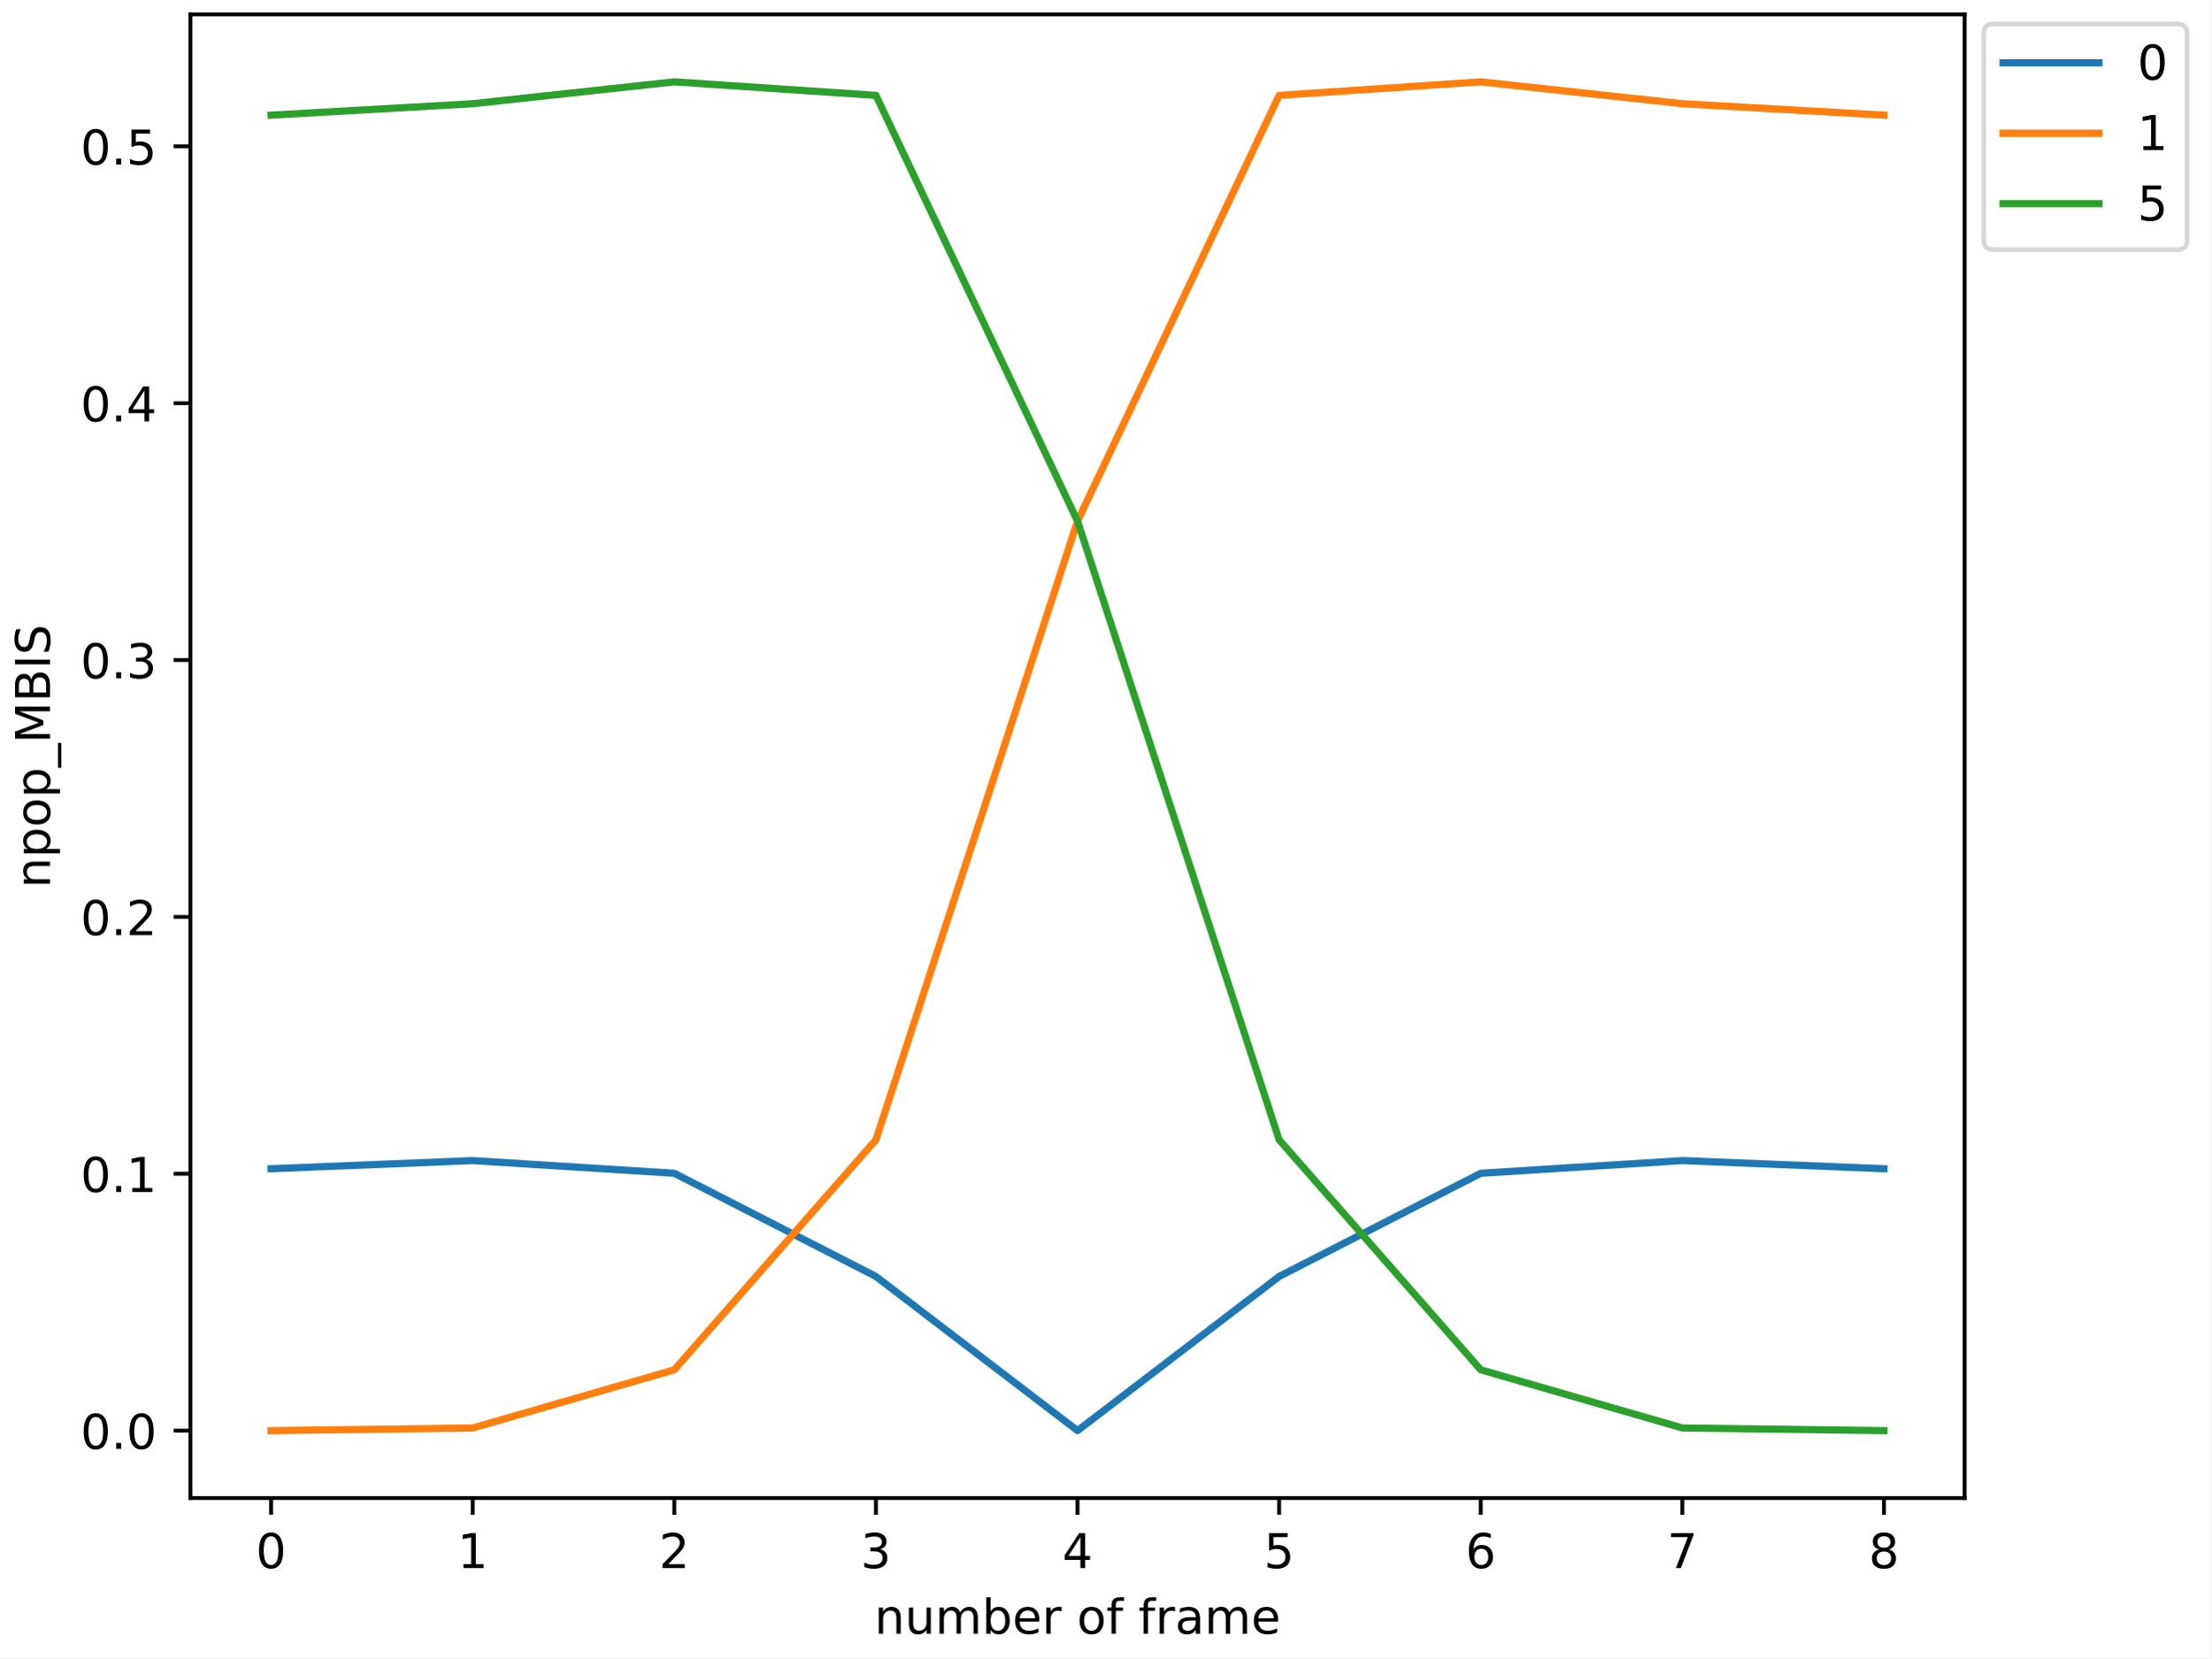
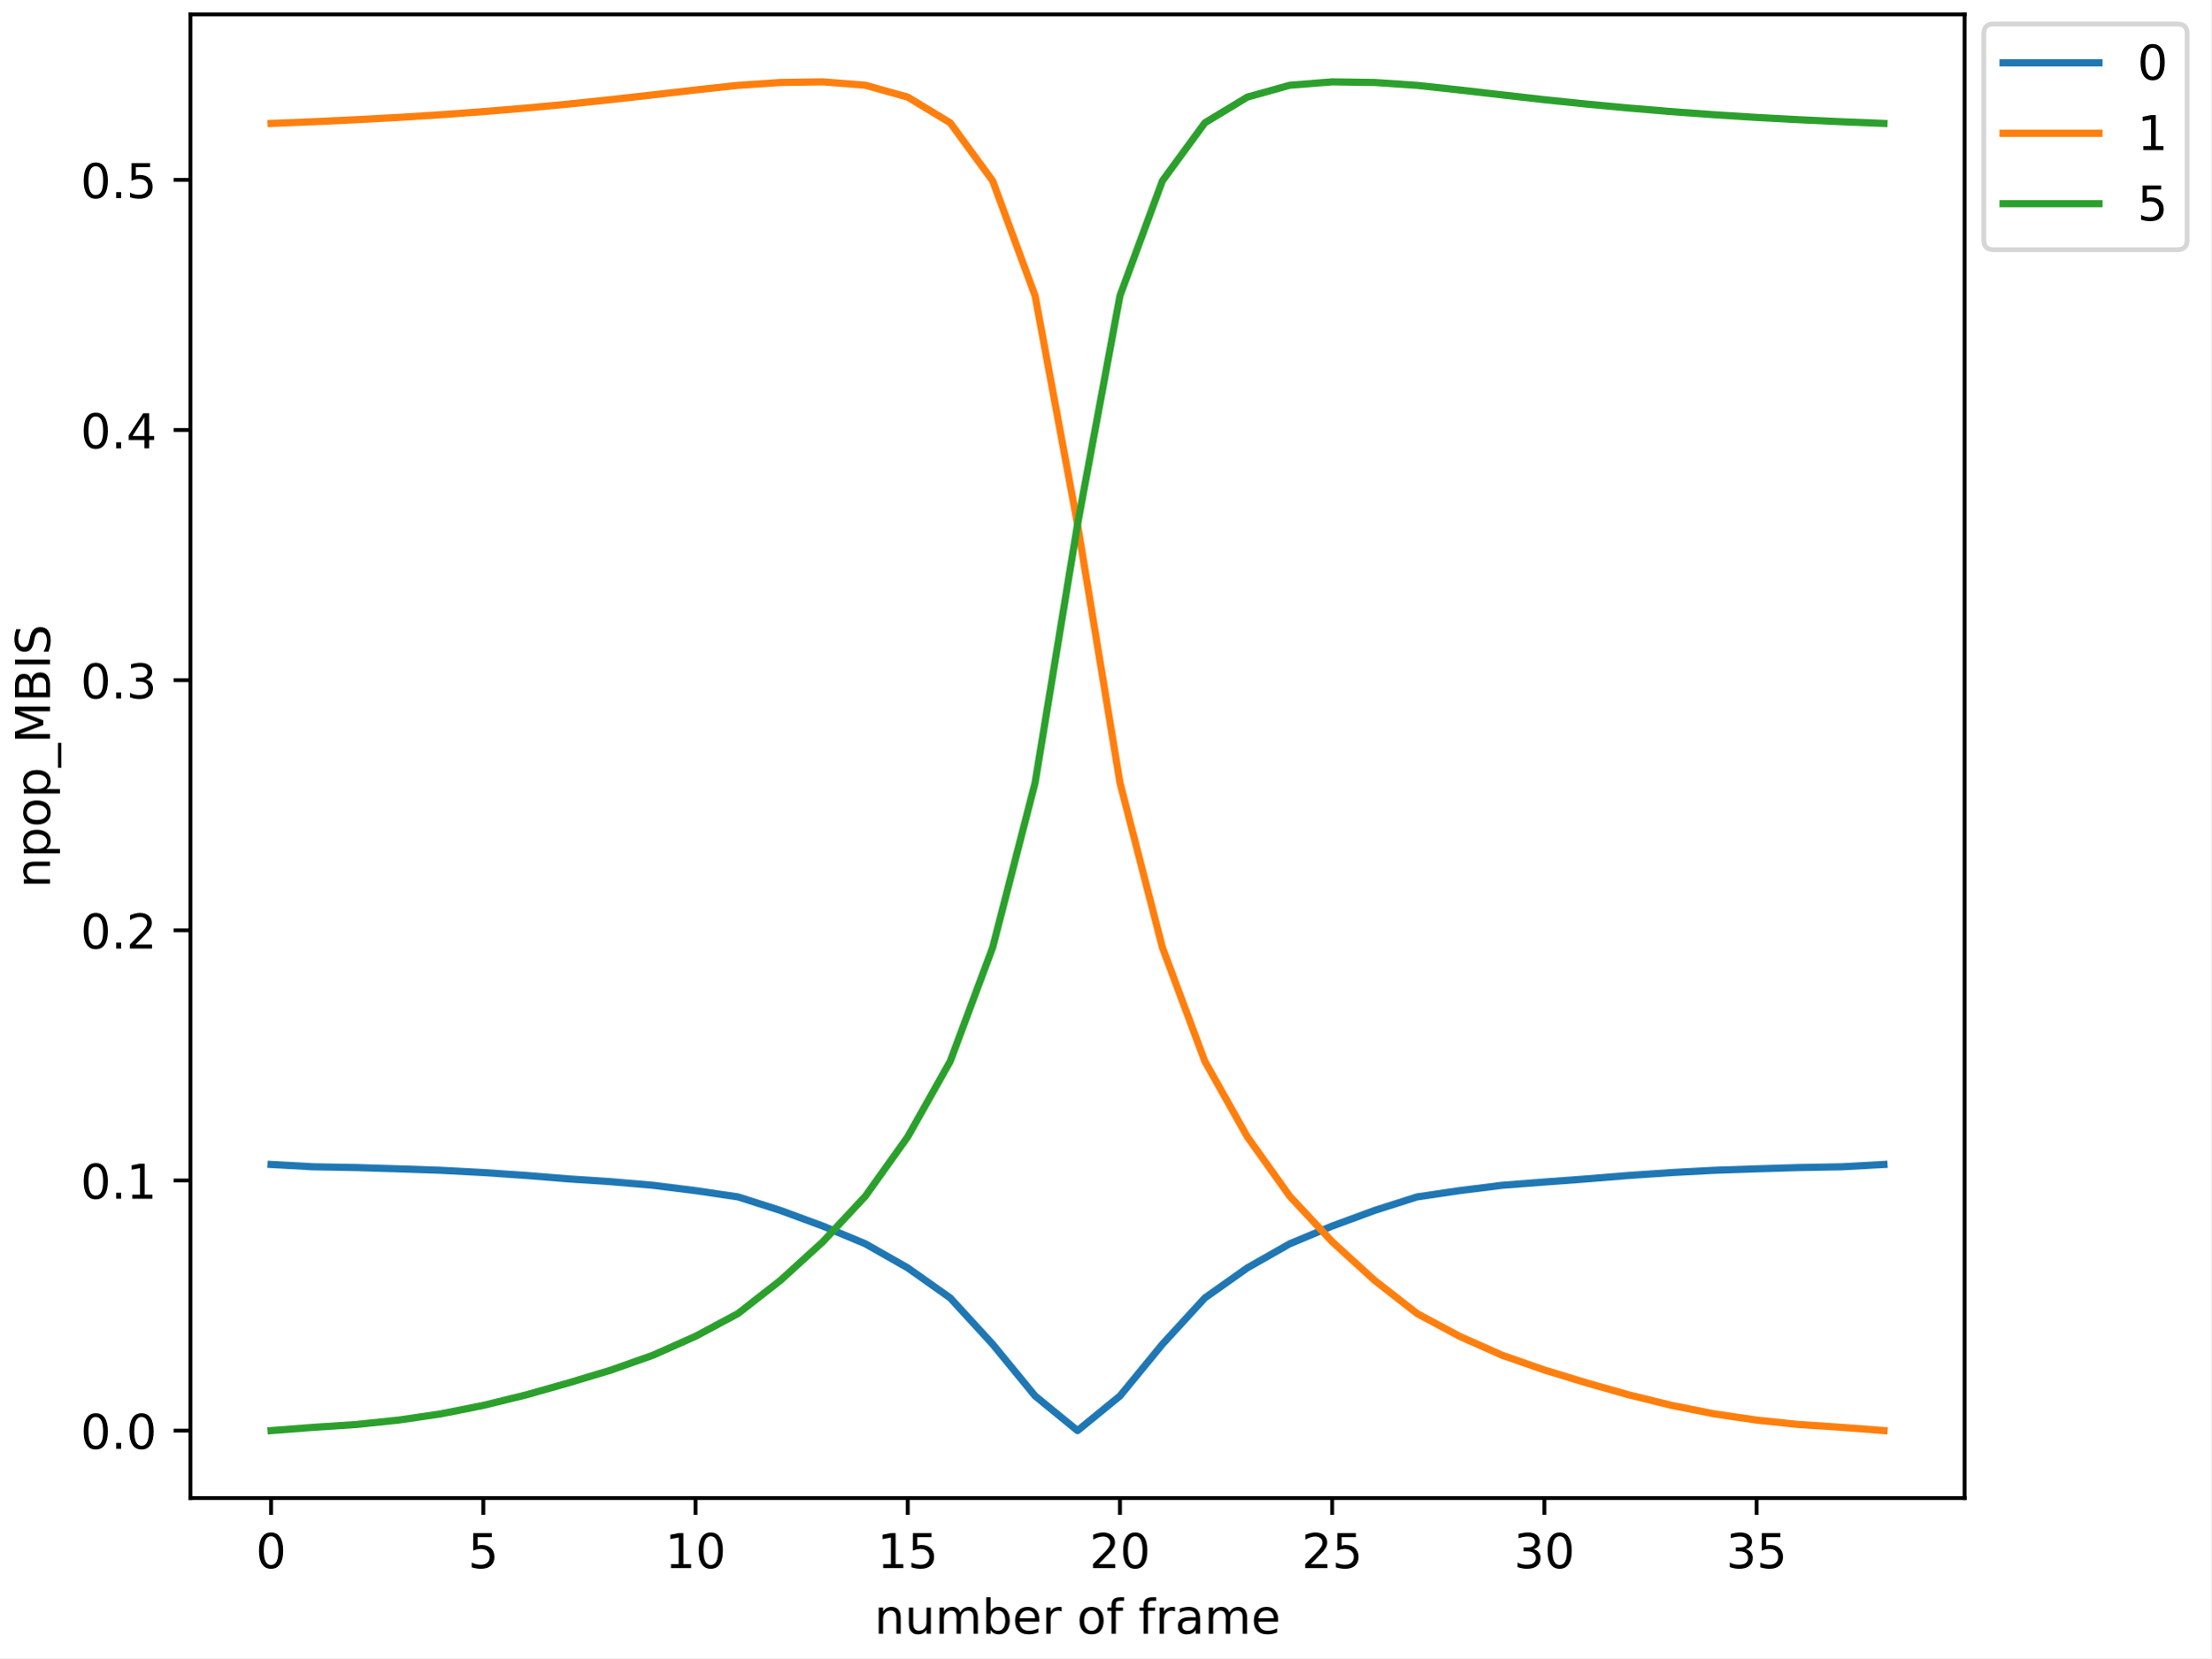
<svg xmlns="http://www.w3.org/2000/svg" xmlns:xlink="http://www.w3.org/1999/xlink" width="460.8pt" height="345.6pt" viewBox="0 0 460.8 345.6" version="1.1">
  <defs>
    <style type="text/css">*{stroke-linejoin: round; stroke-linecap: butt}</style>
  </defs>
  <g id="figure_1">
    <g id="patch_1">
      <path d="M 0 345.6  L 460.8 345.6  L 460.8 0  L 0 0  z " style="fill: #ffffff" />
    </g>
    <g id="axes_1">
      <g id="patch_2">
        <path d="M 39.683 312.244  L 409.437 312.244  L 409.437 3  L 39.683 3  z " style="fill: #ffffff" />
      </g>
      <g id="matplotlib.axis_1">
        <g id="xtick_1">
          <g id="line2d_1">
            <defs>
-               <path id="m30f27cc3bd" d="M 0 0  L 0 3.5  " style="stroke: #000000; stroke-width: 0.8" />
+               <path id="me6ed41167a" d="M 0 0  L 0 3.5  " style="stroke: #000000; stroke-width: 0.8" />
            </defs>
            <g>
-               <use xlink:href="#m30f27cc3bd" x="56.49" y="312.244" style="stroke: #000000; stroke-width: 0.8" />
+               <use xlink:href="#me6ed41167a" x="56.49" y="312.244" style="stroke: #000000; stroke-width: 0.8" />
            </g>
          </g>
          <g id="text_1">
            <g transform="translate(53.30879 326.8419) scale(0.1 -0.1)">
              <defs>
                <path id="DejaVuSans-30" d="M 2034 4250  Q 1547 4250 1301 3770  Q 1056 3291 1056 2328  Q 1056 1369 1301 889  Q 1547 409 2034 409  Q 2525 409 2770 889  Q 3016 1369 3016 2328  Q 3016 3291 2770 3770  Q 2525 4250 2034 4250  z M 2034 4750  Q 2819 4750 3233 4129  Q 3647 3509 3647 2328  Q 3647 1150 3233 529  Q 2819 -91 2034 -91  Q 1250 -91 836 529  Q 422 1150 422 2328  Q 422 3509 836 4129  Q 1250 4750 2034 4750  z " transform="scale(0.015625)" />
              </defs>
              <use xlink:href="#DejaVuSans-30" />
            </g>
          </g>
        </g>
        <g id="xtick_2">
          <g id="line2d_2">
            <g>
-               <use xlink:href="#m30f27cc3bd" x="98.508" y="312.244" style="stroke: #000000; stroke-width: 0.8" />
+               <use xlink:href="#me6ed41167a" x="100.719" y="312.244" style="stroke: #000000; stroke-width: 0.8" />
            </g>
          </g>
          <g id="text_2">
-             <g transform="translate(95.32626 326.8419) scale(0.1 -0.1)">
-               <defs>
-                 <path id="DejaVuSans-31" d="M 794 531  L 1825 531  L 1825 4091  L 703 3866  L 703 4441  L 1819 4666  L 2450 4666  L 2450 531  L 3481 531  L 3481 0  L 794 0  L 794 531  z " transform="scale(0.015625)" />
-               </defs>
-               <use xlink:href="#DejaVuSans-31" />
+             <g transform="translate(97.53771 326.8419) scale(0.1 -0.1)">
+               <defs>
+                 <path id="DejaVuSans-35" d="M 691 4666  L 3169 4666  L 3169 4134  L 1269 4134  L 1269 2991  Q 1406 3038 1543 3061  Q 1681 3084 1819 3084  Q 2600 3084 3056 2656  Q 3513 2228 3513 1497  Q 3513 744 3044 326  Q 2575 -91 1722 -91  Q 1428 -91 1123 -41  Q 819 9 494 109  L 494 744  Q 775 591 1075 516  Q 1375 441 1709 441  Q 2250 441 2565 725  Q 2881 1009 2881 1497  Q 2881 1984 2565 2268  Q 2250 2553 1709 2553  Q 1456 2553 1204 2497  Q 953 2441 691 2322  L 691 4666  z " transform="scale(0.015625)" />
+               </defs>
+               <use xlink:href="#DejaVuSans-35" />
            </g>
          </g>
        </g>
        <g id="xtick_3">
          <g id="line2d_3">
            <g>
-               <use xlink:href="#m30f27cc3bd" x="140.525" y="312.244" style="stroke: #000000; stroke-width: 0.8" />
+               <use xlink:href="#me6ed41167a" x="144.948" y="312.244" style="stroke: #000000; stroke-width: 0.8" />
            </g>
          </g>
          <g id="text_3">
-             <g transform="translate(137.3437 326.8419) scale(0.1 -0.1)">
-               <defs>
-                 <path id="DejaVuSans-32" d="M 1228 531  L 3431 531  L 3431 0  L 469 0  L 469 531  Q 828 903 1448 1529  Q 2069 2156 2228 2338  Q 2531 2678 2651 2914  Q 2772 3150 2772 3378  Q 2772 3750 2511 3984  Q 2250 4219 1831 4219  Q 1534 4219 1204 4116  Q 875 4013 500 3803  L 500 4441  Q 881 4594 1212 4672  Q 1544 4750 1819 4750  Q 2544 4750 2975 4387  Q 3406 4025 3406 3419  Q 3406 3131 3298 2873  Q 3191 2616 2906 2266  Q 2828 2175 2409 1742  Q 1991 1309 1228 531  z " transform="scale(0.015625)" />
-               </defs>
-               <use xlink:href="#DejaVuSans-32" />
+             <g transform="translate(138.5854 326.8419) scale(0.1 -0.1)">
+               <defs>
+                 <path id="DejaVuSans-31" d="M 794 531  L 1825 531  L 1825 4091  L 703 3866  L 703 4441  L 1819 4666  L 2450 4666  L 2450 531  L 3481 531  L 3481 0  L 794 0  L 794 531  z " transform="scale(0.015625)" />
+               </defs>
+               <use xlink:href="#DejaVuSans-31" />
+               <use xlink:href="#DejaVuSans-30" transform="translate(63.62305 0)" />
            </g>
          </g>
        </g>
        <g id="xtick_4">
          <g id="line2d_4">
            <g>
-               <use xlink:href="#m30f27cc3bd" x="182.542" y="312.244" style="stroke: #000000; stroke-width: 0.8" />
+               <use xlink:href="#me6ed41167a" x="189.177" y="312.244" style="stroke: #000000; stroke-width: 0.8" />
            </g>
          </g>
          <g id="text_4">
-             <g transform="translate(179.3612 326.8419) scale(0.1 -0.1)">
-               <defs>
-                 <path id="DejaVuSans-33" d="M 2597 2516  Q 3050 2419 3304 2112  Q 3559 1806 3559 1356  Q 3559 666 3084 287  Q 2609 -91 1734 -91  Q 1441 -91 1130 -33  Q 819 25 488 141  L 488 750  Q 750 597 1062 519  Q 1375 441 1716 441  Q 2309 441 2620 675  Q 2931 909 2931 1356  Q 2931 1769 2642 2001  Q 2353 2234 1838 2234  L 1294 2234  L 1294 2753  L 1863 2753  Q 2328 2753 2575 2939  Q 2822 3125 2822 3475  Q 2822 3834 2567 4026  Q 2313 4219 1838 4219  Q 1578 4219 1281 4162  Q 984 4106 628 3988  L 628 4550  Q 988 4650 1302 4700  Q 1616 4750 1894 4750  Q 2613 4750 3031 4423  Q 3450 4097 3450 3541  Q 3450 3153 3228 2886  Q 3006 2619 2597 2516  z " transform="scale(0.015625)" />
-               </defs>
-               <use xlink:href="#DejaVuSans-33" />
+             <g transform="translate(182.8143 326.8419) scale(0.1 -0.1)">
+               <use xlink:href="#DejaVuSans-31" />
+               <use xlink:href="#DejaVuSans-35" transform="translate(63.62305 0)" />
            </g>
          </g>
        </g>
        <g id="xtick_5">
          <g id="line2d_5">
            <g>
-               <use xlink:href="#m30f27cc3bd" x="224.56" y="312.244" style="stroke: #000000; stroke-width: 0.8" />
+               <use xlink:href="#me6ed41167a" x="233.406" y="312.244" style="stroke: #000000; stroke-width: 0.8" />
            </g>
          </g>
          <g id="text_5">
-             <g transform="translate(221.3787 326.8419) scale(0.1 -0.1)">
-               <defs>
-                 <path id="DejaVuSans-34" d="M 2419 4116  L 825 1625  L 2419 1625  L 2419 4116  z M 2253 4666  L 3047 4666  L 3047 1625  L 3713 1625  L 3713 1100  L 3047 1100  L 3047 0  L 2419 0  L 2419 1100  L 313 1100  L 313 1709  L 2253 4666  z " transform="scale(0.015625)" />
-               </defs>
-               <use xlink:href="#DejaVuSans-34" />
+             <g transform="translate(227.0432 326.8419) scale(0.1 -0.1)">
+               <defs>
+                 <path id="DejaVuSans-32" d="M 1228 531  L 3431 531  L 3431 0  L 469 0  L 469 531  Q 828 903 1448 1529  Q 2069 2156 2228 2338  Q 2531 2678 2651 2914  Q 2772 3150 2772 3378  Q 2772 3750 2511 3984  Q 2250 4219 1831 4219  Q 1534 4219 1204 4116  Q 875 4013 500 3803  L 500 4441  Q 881 4594 1212 4672  Q 1544 4750 1819 4750  Q 2544 4750 2975 4387  Q 3406 4025 3406 3419  Q 3406 3131 3298 2873  Q 3191 2616 2906 2266  Q 2828 2175 2409 1742  Q 1991 1309 1228 531  z " transform="scale(0.015625)" />
+               </defs>
+               <use xlink:href="#DejaVuSans-32" />
+               <use xlink:href="#DejaVuSans-30" transform="translate(63.62305 0)" />
            </g>
          </g>
        </g>
        <g id="xtick_6">
          <g id="line2d_6">
            <g>
-               <use xlink:href="#m30f27cc3bd" x="266.577" y="312.244" style="stroke: #000000; stroke-width: 0.8" />
+               <use xlink:href="#me6ed41167a" x="277.635" y="312.244" style="stroke: #000000; stroke-width: 0.8" />
            </g>
          </g>
          <g id="text_6">
-             <g transform="translate(263.3961 326.8419) scale(0.1 -0.1)">
-               <defs>
-                 <path id="DejaVuSans-35" d="M 691 4666  L 3169 4666  L 3169 4134  L 1269 4134  L 1269 2991  Q 1406 3038 1543 3061  Q 1681 3084 1819 3084  Q 2600 3084 3056 2656  Q 3513 2228 3513 1497  Q 3513 744 3044 326  Q 2575 -91 1722 -91  Q 1428 -91 1123 -41  Q 819 9 494 109  L 494 744  Q 775 591 1075 516  Q 1375 441 1709 441  Q 2250 441 2565 725  Q 2881 1009 2881 1497  Q 2881 1984 2565 2268  Q 2250 2553 1709 2553  Q 1456 2553 1204 2497  Q 953 2441 691 2322  L 691 4666  z " transform="scale(0.015625)" />
-               </defs>
-               <use xlink:href="#DejaVuSans-35" />
+             <g transform="translate(271.2721 326.8419) scale(0.1 -0.1)">
+               <use xlink:href="#DejaVuSans-32" />
+               <use xlink:href="#DejaVuSans-35" transform="translate(63.62305 0)" />
            </g>
          </g>
        </g>
        <g id="xtick_7">
          <g id="line2d_7">
            <g>
-               <use xlink:href="#m30f27cc3bd" x="308.595" y="312.244" style="stroke: #000000; stroke-width: 0.8" />
+               <use xlink:href="#me6ed41167a" x="321.864" y="312.244" style="stroke: #000000; stroke-width: 0.8" />
            </g>
          </g>
          <g id="text_7">
-             <g transform="translate(305.4136 326.8419) scale(0.1 -0.1)">
-               <defs>
-                 <path id="DejaVuSans-36" d="M 2113 2584  Q 1688 2584 1439 2293  Q 1191 2003 1191 1497  Q 1191 994 1439 701  Q 1688 409 2113 409  Q 2538 409 2786 701  Q 3034 994 3034 1497  Q 3034 2003 2786 2293  Q 2538 2584 2113 2584  z M 3366 4563  L 3366 3988  Q 3128 4100 2886 4159  Q 2644 4219 2406 4219  Q 1781 4219 1451 3797  Q 1122 3375 1075 2522  Q 1259 2794 1537 2939  Q 1816 3084 2150 3084  Q 2853 3084 3261 2657  Q 3669 2231 3669 1497  Q 3669 778 3244 343  Q 2819 -91 2113 -91  Q 1303 -91 875 529  Q 447 1150 447 2328  Q 447 3434 972 4092  Q 1497 4750 2381 4750  Q 2619 4750 2861 4703  Q 3103 4656 3366 4563  z " transform="scale(0.015625)" />
-               </defs>
-               <use xlink:href="#DejaVuSans-36" />
+             <g transform="translate(315.501 326.8419) scale(0.1 -0.1)">
+               <defs>
+                 <path id="DejaVuSans-33" d="M 2597 2516  Q 3050 2419 3304 2112  Q 3559 1806 3559 1356  Q 3559 666 3084 287  Q 2609 -91 1734 -91  Q 1441 -91 1130 -33  Q 819 25 488 141  L 488 750  Q 750 597 1062 519  Q 1375 441 1716 441  Q 2309 441 2620 675  Q 2931 909 2931 1356  Q 2931 1769 2642 2001  Q 2353 2234 1838 2234  L 1294 2234  L 1294 2753  L 1863 2753  Q 2328 2753 2575 2939  Q 2822 3125 2822 3475  Q 2822 3834 2567 4026  Q 2313 4219 1838 4219  Q 1578 4219 1281 4162  Q 984 4106 628 3988  L 628 4550  Q 988 4650 1302 4700  Q 1616 4750 1894 4750  Q 2613 4750 3031 4423  Q 3450 4097 3450 3541  Q 3450 3153 3228 2886  Q 3006 2619 2597 2516  z " transform="scale(0.015625)" />
+               </defs>
+               <use xlink:href="#DejaVuSans-33" />
+               <use xlink:href="#DejaVuSans-30" transform="translate(63.62305 0)" />
            </g>
          </g>
        </g>
        <g id="xtick_8">
          <g id="line2d_8">
            <g>
-               <use xlink:href="#m30f27cc3bd" x="350.612" y="312.244" style="stroke: #000000; stroke-width: 0.8" />
+               <use xlink:href="#me6ed41167a" x="366.092" y="312.244" style="stroke: #000000; stroke-width: 0.8" />
            </g>
          </g>
          <g id="text_8">
-             <g transform="translate(347.4311 326.8419) scale(0.1 -0.1)">
-               <defs>
-                 <path id="DejaVuSans-37" d="M 525 4666  L 3525 4666  L 3525 4397  L 1831 0  L 1172 0  L 2766 4134  L 525 4134  L 525 4666  z " transform="scale(0.015625)" />
-               </defs>
-               <use xlink:href="#DejaVuSans-37" />
-             </g>
-           </g>
-         </g>
-         <g id="xtick_9">
-           <g id="line2d_9">
-             <g>
-               <use xlink:href="#m30f27cc3bd" x="392.63" y="312.244" style="stroke: #000000; stroke-width: 0.8" />
-             </g>
-           </g>
-           <g id="text_9">
-             <g transform="translate(389.4485 326.8419) scale(0.1 -0.1)">
-               <defs>
-                 <path id="DejaVuSans-38" d="M 2034 2216  Q 1584 2216 1326 1975  Q 1069 1734 1069 1313  Q 1069 891 1326 650  Q 1584 409 2034 409  Q 2484 409 2743 651  Q 3003 894 3003 1313  Q 3003 1734 2745 1975  Q 2488 2216 2034 2216  z M 1403 2484  Q 997 2584 770 2862  Q 544 3141 544 3541  Q 544 4100 942 4425  Q 1341 4750 2034 4750  Q 2731 4750 3128 4425  Q 3525 4100 3525 3541  Q 3525 3141 3298 2862  Q 3072 2584 2669 2484  Q 3125 2378 3379 2068  Q 3634 1759 3634 1313  Q 3634 634 3220 271  Q 2806 -91 2034 -91  Q 1263 -91 848 271  Q 434 634 434 1313  Q 434 1759 690 2068  Q 947 2378 1403 2484  z M 1172 3481  Q 1172 3119 1398 2916  Q 1625 2713 2034 2713  Q 2441 2713 2670 2916  Q 2900 3119 2900 3481  Q 2900 3844 2670 4047  Q 2441 4250 2034 4250  Q 1625 4250 1398 4047  Q 1172 3844 1172 3481  z " transform="scale(0.015625)" />
-               </defs>
-               <use xlink:href="#DejaVuSans-38" />
-             </g>
-           </g>
-         </g>
-         <g id="text_10">
+             <g transform="translate(359.7299 326.8419) scale(0.1 -0.1)">
+               <use xlink:href="#DejaVuSans-33" />
+               <use xlink:href="#DejaVuSans-35" transform="translate(63.62305 0)" />
+             </g>
+           </g>
+         </g>
+         <g id="text_9">
          <g transform="translate(182.2216 340.5201) scale(0.1 -0.1)">
            <defs>
              <path id="DejaVuSans-6e" d="M 3513 2113  L 3513 0  L 2938 0  L 2938 2094  Q 2938 2591 2744 2837  Q 2550 3084 2163 3084  Q 1697 3084 1428 2787  Q 1159 2491 1159 1978  L 1159 0  L 581 0  L 581 3500  L 1159 3500  L 1159 2956  Q 1366 3272 1645 3428  Q 1925 3584 2291 3584  Q 2894 3584 3203 3211  Q 3513 2838 3513 2113  z " transform="scale(0.015625)" />
              <path id="DejaVuSans-75" d="M 544 1381  L 544 3500  L 1119 3500  L 1119 1403  Q 1119 906 1312 657  Q 1506 409 1894 409  Q 2359 409 2629 706  Q 2900 1003 2900 1516  L 2900 3500  L 3475 3500  L 3475 0  L 2900 0  L 2900 538  Q 2691 219 2414 64  Q 2138 -91 1772 -91  Q 1169 -91 856 284  Q 544 659 544 1381  z M 1991 3584  L 1991 3584  z " transform="scale(0.015625)" />
              <path id="DejaVuSans-6d" d="M 3328 2828  Q 3544 3216 3844 3400  Q 4144 3584 4550 3584  Q 5097 3584 5394 3201  Q 5691 2819 5691 2113  L 5691 0  L 5113 0  L 5113 2094  Q 5113 2597 4934 2840  Q 4756 3084 4391 3084  Q 3944 3084 3684 2787  Q 3425 2491 3425 1978  L 3425 0  L 2847 0  L 2847 2094  Q 2847 2600 2669 2842  Q 2491 3084 2119 3084  Q 1678 3084 1418 2786  Q 1159 2488 1159 1978  L 1159 0  L 581 0  L 581 3500  L 1159 3500  L 1159 2956  Q 1356 3278 1631 3431  Q 1906 3584 2284 3584  Q 2666 3584 2933 3390  Q 3200 3197 3328 2828  z " transform="scale(0.015625)" />
              <path id="DejaVuSans-62" d="M 3116 1747  Q 3116 2381 2855 2742  Q 2594 3103 2138 3103  Q 1681 3103 1420 2742  Q 1159 2381 1159 1747  Q 1159 1113 1420 752  Q 1681 391 2138 391  Q 2594 391 2855 752  Q 3116 1113 3116 1747  z M 1159 2969  Q 1341 3281 1617 3432  Q 1894 3584 2278 3584  Q 2916 3584 3314 3078  Q 3713 2572 3713 1747  Q 3713 922 3314 415  Q 2916 -91 2278 -91  Q 1894 -91 1617 61  Q 1341 213 1159 525  L 1159 0  L 581 0  L 581 4863  L 1159 4863  L 1159 2969  z " transform="scale(0.015625)" />
              <path id="DejaVuSans-65" d="M 3597 1894  L 3597 1613  L 953 1613  Q 991 1019 1311 708  Q 1631 397 2203 397  Q 2534 397 2845 478  Q 3156 559 3463 722  L 3463 178  Q 3153 47 2828 -22  Q 2503 -91 2169 -91  Q 1331 -91 842 396  Q 353 884 353 1716  Q 353 2575 817 3079  Q 1281 3584 2069 3584  Q 2775 3584 3186 3129  Q 3597 2675 3597 1894  z M 3022 2063  Q 3016 2534 2758 2815  Q 2500 3097 2075 3097  Q 1594 3097 1305 2825  Q 1016 2553 972 2059  L 3022 2063  z " transform="scale(0.015625)" />
              <path id="DejaVuSans-72" d="M 2631 2963  Q 2534 3019 2420 3045  Q 2306 3072 2169 3072  Q 1681 3072 1420 2755  Q 1159 2438 1159 1844  L 1159 0  L 581 0  L 581 3500  L 1159 3500  L 1159 2956  Q 1341 3275 1631 3429  Q 1922 3584 2338 3584  Q 2397 3584 2469 3576  Q 2541 3569 2628 3553  L 2631 2963  z " transform="scale(0.015625)" />
              <path id="DejaVuSans-20" transform="scale(0.015625)" />
              <path id="DejaVuSans-6f" d="M 1959 3097  Q 1497 3097 1228 2736  Q 959 2375 959 1747  Q 959 1119 1226 758  Q 1494 397 1959 397  Q 2419 397 2687 759  Q 2956 1122 2956 1747  Q 2956 2369 2687 2733  Q 2419 3097 1959 3097  z M 1959 3584  Q 2709 3584 3137 3096  Q 3566 2609 3566 1747  Q 3566 888 3137 398  Q 2709 -91 1959 -91  Q 1206 -91 779 398  Q 353 888 353 1747  Q 353 2609 779 3096  Q 1206 3584 1959 3584  z " transform="scale(0.015625)" />
              <path id="DejaVuSans-66" d="M 2375 4863  L 2375 4384  L 1825 4384  Q 1516 4384 1395 4259  Q 1275 4134 1275 3809  L 1275 3500  L 2222 3500  L 2222 3053  L 1275 3053  L 1275 0  L 697 0  L 697 3053  L 147 3053  L 147 3500  L 697 3500  L 697 3744  Q 697 4328 969 4595  Q 1241 4863 1831 4863  L 2375 4863  z " transform="scale(0.015625)" />
              <path id="DejaVuSans-61" d="M 2194 1759  Q 1497 1759 1228 1600  Q 959 1441 959 1056  Q 959 750 1161 570  Q 1363 391 1709 391  Q 2188 391 2477 730  Q 2766 1069 2766 1631  L 2766 1759  L 2194 1759  z M 3341 1997  L 3341 0  L 2766 0  L 2766 531  Q 2569 213 2275 61  Q 1981 -91 1556 -91  Q 1019 -91 701 211  Q 384 513 384 1019  Q 384 1609 779 1909  Q 1175 2209 1959 2209  L 2766 2209  L 2766 2266  Q 2766 2663 2505 2880  Q 2244 3097 1772 3097  Q 1472 3097 1187 3025  Q 903 2953 641 2809  L 641 3341  Q 956 3463 1253 3523  Q 1550 3584 1831 3584  Q 2591 3584 2966 3190  Q 3341 2797 3341 1997  z " transform="scale(0.015625)" />
            </defs>
            <use xlink:href="#DejaVuSans-6e" />
            <use xlink:href="#DejaVuSans-75" transform="translate(63.37891 0)" />
            <use xlink:href="#DejaVuSans-6d" transform="translate(126.7578 0)" />
            <use xlink:href="#DejaVuSans-62" transform="translate(224.1699 0)" />
            <use xlink:href="#DejaVuSans-65" transform="translate(287.6465 0)" />
            <use xlink:href="#DejaVuSans-72" transform="translate(349.1699 0)" />
            <use xlink:href="#DejaVuSans-20" transform="translate(390.2832 0)" />
            <use xlink:href="#DejaVuSans-6f" transform="translate(422.0703 0)" />
            <use xlink:href="#DejaVuSans-66" transform="translate(483.252 0)" />
            <use xlink:href="#DejaVuSans-20" transform="translate(518.457 0)" />
            <use xlink:href="#DejaVuSans-66" transform="translate(550.2441 0)" />
            <use xlink:href="#DejaVuSans-72" transform="translate(585.4492 0)" />
            <use xlink:href="#DejaVuSans-61" transform="translate(626.5625 0)" />
            <use xlink:href="#DejaVuSans-6d" transform="translate(687.8418 0)" />
            <use xlink:href="#DejaVuSans-65" transform="translate(785.2539 0)" />
          </g>
        </g>
      </g>
      <g id="matplotlib.axis_2">
        <g id="ytick_1">
+           <g id="line2d_9">
+             <defs>
+               <path id="ma43c0a9bc2" d="M 0 0  L -3.5 0  " style="stroke: #000000; stroke-width: 0.8" />
+             </defs>
+             <g>
+               <use xlink:href="#ma43c0a9bc2" x="39.683" y="298.187" style="stroke: #000000; stroke-width: 0.8" />
+             </g>
+           </g>
+           <g id="text_10">
+             <g transform="translate(16.77993 301.9862) scale(0.1 -0.1)">
+               <defs>
+                 <path id="DejaVuSans-2e" d="M 684 794  L 1344 794  L 1344 0  L 684 0  L 684 794  z " transform="scale(0.015625)" />
+               </defs>
+               <use xlink:href="#DejaVuSans-30" />
+               <use xlink:href="#DejaVuSans-2e" transform="translate(63.62305 0)" />
+               <use xlink:href="#DejaVuSans-30" transform="translate(95.41016 0)" />
+             </g>
+           </g>
+         </g>
+         <g id="ytick_2">
          <g id="line2d_10">
-             <defs>
-               <path id="mca34406edb" d="M 0 0  L -3.5 0  " style="stroke: #000000; stroke-width: 0.8" />
-             </defs>
-             <g>
-               <use xlink:href="#mca34406edb" x="39.683" y="298.187" style="stroke: #000000; stroke-width: 0.8" />
+             <g>
+               <use xlink:href="#ma43c0a9bc2" x="39.683" y="246.047" style="stroke: #000000; stroke-width: 0.8" />
            </g>
          </g>
          <g id="text_11">
-             <g transform="translate(16.77993 301.9862) scale(0.1 -0.1)">
-               <defs>
-                 <path id="DejaVuSans-2e" d="M 684 794  L 1344 794  L 1344 0  L 684 0  L 684 794  z " transform="scale(0.015625)" />
-               </defs>
-               <use xlink:href="#DejaVuSans-30" />
-               <use xlink:href="#DejaVuSans-2e" transform="translate(63.62305 0)" />
-               <use xlink:href="#DejaVuSans-30" transform="translate(95.41016 0)" />
-             </g>
-           </g>
-         </g>
-         <g id="ytick_2">
+             <g transform="translate(16.77993 249.846) scale(0.1 -0.1)">
+               <use xlink:href="#DejaVuSans-30" />
+               <use xlink:href="#DejaVuSans-2e" transform="translate(63.62305 0)" />
+               <use xlink:href="#DejaVuSans-31" transform="translate(95.41016 0)" />
+             </g>
+           </g>
+         </g>
+         <g id="ytick_3">
          <g id="line2d_11">
            <g>
-               <use xlink:href="#mca34406edb" x="39.683" y="244.648" style="stroke: #000000; stroke-width: 0.8" />
+               <use xlink:href="#ma43c0a9bc2" x="39.683" y="193.907" style="stroke: #000000; stroke-width: 0.8" />
            </g>
          </g>
          <g id="text_12">
-             <g transform="translate(16.77993 248.4473) scale(0.1 -0.1)">
-               <use xlink:href="#DejaVuSans-30" />
-               <use xlink:href="#DejaVuSans-2e" transform="translate(63.62305 0)" />
-               <use xlink:href="#DejaVuSans-31" transform="translate(95.41016 0)" />
-             </g>
-           </g>
-         </g>
-         <g id="ytick_3">
+             <g transform="translate(16.77993 197.7058) scale(0.1 -0.1)">
+               <use xlink:href="#DejaVuSans-30" />
+               <use xlink:href="#DejaVuSans-2e" transform="translate(63.62305 0)" />
+               <use xlink:href="#DejaVuSans-32" transform="translate(95.41016 0)" />
+             </g>
+           </g>
+         </g>
+         <g id="ytick_4">
          <g id="line2d_12">
            <g>
-               <use xlink:href="#mca34406edb" x="39.683" y="191.109" style="stroke: #000000; stroke-width: 0.8" />
+               <use xlink:href="#ma43c0a9bc2" x="39.683" y="141.766" style="stroke: #000000; stroke-width: 0.8" />
            </g>
          </g>
          <g id="text_13">
-             <g transform="translate(16.77993 194.9084) scale(0.1 -0.1)">
-               <use xlink:href="#DejaVuSans-30" />
-               <use xlink:href="#DejaVuSans-2e" transform="translate(63.62305 0)" />
-               <use xlink:href="#DejaVuSans-32" transform="translate(95.41016 0)" />
-             </g>
-           </g>
-         </g>
-         <g id="ytick_4">
+             <g transform="translate(16.77993 145.5655) scale(0.1 -0.1)">
+               <use xlink:href="#DejaVuSans-30" />
+               <use xlink:href="#DejaVuSans-2e" transform="translate(63.62305 0)" />
+               <use xlink:href="#DejaVuSans-33" transform="translate(95.41016 0)" />
+             </g>
+           </g>
+         </g>
+         <g id="ytick_5">
          <g id="line2d_13">
            <g>
-               <use xlink:href="#mca34406edb" x="39.683" y="137.57" style="stroke: #000000; stroke-width: 0.8" />
+               <use xlink:href="#ma43c0a9bc2" x="39.683" y="89.626" style="stroke: #000000; stroke-width: 0.8" />
            </g>
          </g>
          <g id="text_14">
-             <g transform="translate(16.77993 141.3695) scale(0.1 -0.1)">
-               <use xlink:href="#DejaVuSans-30" />
-               <use xlink:href="#DejaVuSans-2e" transform="translate(63.62305 0)" />
-               <use xlink:href="#DejaVuSans-33" transform="translate(95.41016 0)" />
-             </g>
-           </g>
-         </g>
-         <g id="ytick_5">
+             <g transform="translate(16.77993 93.42532) scale(0.1 -0.1)">
+               <defs>
+                 <path id="DejaVuSans-34" d="M 2419 4116  L 825 1625  L 2419 1625  L 2419 4116  z M 2253 4666  L 3047 4666  L 3047 1625  L 3713 1625  L 3713 1100  L 3047 1100  L 3047 0  L 2419 0  L 2419 1100  L 313 1100  L 313 1709  L 2253 4666  z " transform="scale(0.015625)" />
+               </defs>
+               <use xlink:href="#DejaVuSans-30" />
+               <use xlink:href="#DejaVuSans-2e" transform="translate(63.62305 0)" />
+               <use xlink:href="#DejaVuSans-34" transform="translate(95.41016 0)" />
+             </g>
+           </g>
+         </g>
+         <g id="ytick_6">
          <g id="line2d_14">
            <g>
-               <use xlink:href="#mca34406edb" x="39.683" y="84.031" style="stroke: #000000; stroke-width: 0.8" />
+               <use xlink:href="#ma43c0a9bc2" x="39.683" y="37.486" style="stroke: #000000; stroke-width: 0.8" />
            </g>
          </g>
          <g id="text_15">
-             <g transform="translate(16.77993 87.83058) scale(0.1 -0.1)">
-               <use xlink:href="#DejaVuSans-30" />
-               <use xlink:href="#DejaVuSans-2e" transform="translate(63.62305 0)" />
-               <use xlink:href="#DejaVuSans-34" transform="translate(95.41016 0)" />
-             </g>
-           </g>
-         </g>
-         <g id="ytick_6">
-           <g id="line2d_15">
-             <g>
-               <use xlink:href="#mca34406edb" x="39.683" y="30.492" style="stroke: #000000; stroke-width: 0.8" />
-             </g>
-           </g>
-           <g id="text_16">
-             <g transform="translate(16.77993 34.29167) scale(0.1 -0.1)">
+             <g transform="translate(16.77993 41.28509) scale(0.1 -0.1)">
              <use xlink:href="#DejaVuSans-30" />
              <use xlink:href="#DejaVuSans-2e" transform="translate(63.62305 0)" />
              <use xlink:href="#DejaVuSans-35" transform="translate(95.41016 0)" />
            </g>
          </g>
        </g>
-         <g id="text_17">
+         <g id="text_16">
          <g transform="translate(10.42211 185.0922) rotate(-90) scale(0.1 -0.1)">
            <defs>
              <path id="DejaVuSans-70" d="M 1159 525  L 1159 -1331  L 581 -1331  L 581 3500  L 1159 3500  L 1159 2969  Q 1341 3281 1617 3432  Q 1894 3584 2278 3584  Q 2916 3584 3314 3078  Q 3713 2572 3713 1747  Q 3713 922 3314 415  Q 2916 -91 2278 -91  Q 1894 -91 1617 61  Q 1341 213 1159 525  z M 3116 1747  Q 3116 2381 2855 2742  Q 2594 3103 2138 3103  Q 1681 3103 1420 2742  Q 1159 2381 1159 1747  Q 1159 1113 1420 752  Q 1681 391 2138 391  Q 2594 391 2855 752  Q 3116 1113 3116 1747  z " transform="scale(0.015625)" />
              <path id="DejaVuSans-5f" d="M 3263 -1063  L 3263 -1509  L -63 -1509  L -63 -1063  L 3263 -1063  z " transform="scale(0.015625)" />
              <path id="DejaVuSans-4d" d="M 628 4666  L 1569 4666  L 2759 1491  L 3956 4666  L 4897 4666  L 4897 0  L 4281 0  L 4281 4097  L 3078 897  L 2444 897  L 1241 4097  L 1241 0  L 628 0  L 628 4666  z " transform="scale(0.015625)" />
              <path id="DejaVuSans-42" d="M 1259 2228  L 1259 519  L 2272 519  Q 2781 519 3026 730  Q 3272 941 3272 1375  Q 3272 1813 3026 2020  Q 2781 2228 2272 2228  L 1259 2228  z M 1259 4147  L 1259 2741  L 2194 2741  Q 2656 2741 2882 2914  Q 3109 3088 3109 3444  Q 3109 3797 2882 3972  Q 2656 4147 2194 4147  L 1259 4147  z M 628 4666  L 2241 4666  Q 2963 4666 3353 4366  Q 3744 4066 3744 3513  Q 3744 3084 3544 2831  Q 3344 2578 2956 2516  Q 3422 2416 3680 2098  Q 3938 1781 3938 1306  Q 3938 681 3513 340  Q 3088 0 2303 0  L 628 0  L 628 4666  z " transform="scale(0.015625)" />
              <path id="DejaVuSans-49" d="M 628 4666  L 1259 4666  L 1259 0  L 628 0  L 628 4666  z " transform="scale(0.015625)" />
              <path id="DejaVuSans-53" d="M 3425 4513  L 3425 3897  Q 3066 4069 2747 4153  Q 2428 4238 2131 4238  Q 1616 4238 1336 4038  Q 1056 3838 1056 3469  Q 1056 3159 1242 3001  Q 1428 2844 1947 2747  L 2328 2669  Q 3034 2534 3370 2195  Q 3706 1856 3706 1288  Q 3706 609 3251 259  Q 2797 -91 1919 -91  Q 1588 -91 1214 -16  Q 841 59 441 206  L 441 856  Q 825 641 1194 531  Q 1563 422 1919 422  Q 2459 422 2753 634  Q 3047 847 3047 1241  Q 3047 1584 2836 1778  Q 2625 1972 2144 2069  L 1759 2144  Q 1053 2284 737 2584  Q 422 2884 422 3419  Q 422 4038 858 4394  Q 1294 4750 2059 4750  Q 2388 4750 2728 4690  Q 3069 4631 3425 4513  z " transform="scale(0.015625)" />
            </defs>
            <use xlink:href="#DejaVuSans-6e" />
            <use xlink:href="#DejaVuSans-70" transform="translate(63.37891 0)" />
            <use xlink:href="#DejaVuSans-6f" transform="translate(126.8555 0)" />
            <use xlink:href="#DejaVuSans-70" transform="translate(188.0371 0)" />
            <use xlink:href="#DejaVuSans-5f" transform="translate(251.5137 0)" />
            <use xlink:href="#DejaVuSans-4d" transform="translate(301.5137 0)" />
            <use xlink:href="#DejaVuSans-42" transform="translate(387.793 0)" />
            <use xlink:href="#DejaVuSans-49" transform="translate(456.3965 0)" />
            <use xlink:href="#DejaVuSans-53" transform="translate(485.8887 0)" />
          </g>
        </g>
      </g>
+       <g id="line2d_15">
+         <path d="M 56.49 242.708  L 65.336 243.197  L 74.182 243.356  L 83.027 243.629  L 91.873 243.928  L 100.719 244.394  L 109.565 244.999  L 118.411 245.714  L 127.256 246.296  L 136.102 247.056  L 144.948 248.166  L 153.794 249.47  L 162.639 252.294  L 171.485 255.554  L 180.331 259.244  L 189.177 264.274  L 198.023 270.527  L 206.868 280.176  L 215.714 290.96  L 224.56 298.187  L 233.406 290.96  L 242.251 280.175  L 251.097 270.527  L 259.943 264.274  L 268.789 259.244  L 277.635 255.553  L 286.48 252.294  L 295.326 249.47  L 304.172 248.165  L 313.018 247.056  L 321.864 246.37  L 330.709 245.714  L 339.555 244.999  L 348.401 244.394  L 357.247 243.928  L 366.092 243.629  L 374.938 243.356  L 383.784 243.197  L 392.63 242.708  " clip-path="url(#p3afa3f383c)" style="fill: none; stroke: #1f77b4; stroke-width: 1.5; stroke-linecap: square" />
+       </g>
      <g id="line2d_16">
-         <path d="M 56.49 243.603  L 98.508 241.906  L 140.525 244.546  L 182.542 266.056  L 224.56 298.187  L 266.577 266.056  L 308.595 244.546  L 350.612 241.906  L 392.63 243.603  " clip-path="url(#p4f1075a6f8)" style="fill: none; stroke: #1f77b4; stroke-width: 1.5; stroke-linecap: square" />
+         <path d="M 56.49 25.727  L 65.336 25.368  L 74.182 24.951  L 83.027 24.474  L 91.873 23.912  L 100.719 23.264  L 109.565 22.525  L 118.411 21.698  L 127.256 20.767  L 136.102 19.771  L 144.948 18.749  L 153.794 17.79  L 162.639 17.188  L 171.485 17.057  L 180.331 17.766  L 189.177 20.24  L 198.023 25.596  L 206.868 37.681  L 215.714 61.634  L 224.56 109.301  L 233.406 163.158  L 242.251 197.491  L 251.097 221.209  L 259.943 236.939  L 268.789 249.332  L 277.635 258.823  L 286.48 266.879  L 295.326 273.787  L 304.172 278.53  L 313.018 282.466  L 321.864 285.554  L 330.709 288.258  L 339.555 290.762  L 348.401 292.933  L 357.247 294.697  L 366.092 295.997  L 374.938 296.919  L 383.784 297.501  L 392.63 298.187  " clip-path="url(#p3afa3f383c)" style="fill: none; stroke: #ff7f0e; stroke-width: 1.5; stroke-linecap: square" />
      </g>
      <g id="line2d_17">
-         <path d="M 56.49 298.187  L 98.508 297.637  L 140.525 285.513  L 182.542 237.565  L 224.56 108.606  L 266.577 19.876  L 308.595 17.057  L 350.612 21.617  L 392.63 23.999  " clip-path="url(#p4f1075a6f8)" style="fill: none; stroke: #ff7f0e; stroke-width: 1.5; stroke-linecap: square" />
-       </g>
-       <g id="line2d_18">
-         <path d="M 56.49 23.999  L 98.508 21.617  L 140.525 17.057  L 182.542 19.876  L 224.56 108.606  L 266.577 237.565  L 308.595 285.513  L 350.612 297.637  L 392.63 298.187  " clip-path="url(#p4f1075a6f8)" style="fill: none; stroke: #2ca02c; stroke-width: 1.5; stroke-linecap: square" />
+         <path d="M 56.49 298.187  L 65.336 297.501  L 74.182 296.919  L 83.027 295.997  L 91.873 294.697  L 100.719 292.932  L 109.565 290.762  L 118.411 288.258  L 127.256 285.596  L 136.102 282.466  L 144.948 278.53  L 153.794 273.787  L 162.639 266.879  L 171.485 258.823  L 180.331 249.332  L 189.177 236.939  L 198.023 221.21  L 206.868 197.491  L 215.714 163.158  L 224.56 109.301  L 233.406 61.634  L 242.251 37.681  L 251.097 25.596  L 259.943 20.24  L 268.789 17.766  L 277.635 17.057  L 286.48 17.188  L 295.326 17.79  L 304.172 18.749  L 313.018 19.771  L 321.864 20.778  L 330.709 21.698  L 339.555 22.525  L 348.401 23.264  L 357.247 23.912  L 366.092 24.474  L 374.938 24.951  L 383.784 25.368  L 392.63 25.727  " clip-path="url(#p3afa3f383c)" style="fill: none; stroke: #2ca02c; stroke-width: 1.5; stroke-linecap: square" />
      </g>
      <g id="patch_3">
        <path d="M 39.683 312.244  L 39.683 3  " style="fill: none; stroke: #000000; stroke-width: 0.8; stroke-linejoin: miter; stroke-linecap: square" />
      </g>
      <g id="patch_4">
        <path d="M 409.437 312.244  L 409.437 3  " style="fill: none; stroke: #000000; stroke-width: 0.8; stroke-linejoin: miter; stroke-linecap: square" />
      </g>
      <g id="patch_5">
        <path d="M 39.683 312.244  L 409.437 312.244  " style="fill: none; stroke: #000000; stroke-width: 0.8; stroke-linejoin: miter; stroke-linecap: square" />
      </g>
      <g id="patch_6">
        <path d="M 39.683 3  L 409.437 3  " style="fill: none; stroke: #000000; stroke-width: 0.8; stroke-linejoin: miter; stroke-linecap: square" />
      </g>
    </g>
    <g id="legend_1">
      <g id="patch_7">
        <path d="M 415.438 52.034  L 453.8 52.034  Q 455.8 52.034 455.8 50.034  L 455.8 7  Q 455.8 5 453.8 5  L 415.438 5  Q 413.438 5 413.438 7  L 413.438 50.034  Q 413.438 52.034 415.438 52.034  z " style="fill: #ffffff; opacity: 0.8; stroke: #cccccc; stroke-linejoin: miter" />
      </g>
-       <g id="line2d_19">
+       <g id="line2d_18">
        <path d="M 417.438 13.098  L 427.438 13.098  L 437.438 13.098  " style="fill: none; stroke: #1f77b4; stroke-width: 1.5; stroke-linecap: square" />
      </g>
-       <g id="text_18">
+       <g id="text_17">
        <g transform="translate(445.4375 16.59844) scale(0.1 -0.1)">
          <use xlink:href="#DejaVuSans-30" />
        </g>
      </g>
-       <g id="line2d_20">
+       <g id="line2d_19">
        <path d="M 417.438 27.777  L 427.438 27.777  L 437.438 27.777  " style="fill: none; stroke: #ff7f0e; stroke-width: 1.5; stroke-linecap: square" />
      </g>
-       <g id="text_19">
+       <g id="text_18">
        <g transform="translate(445.4375 31.27656) scale(0.1 -0.1)">
          <use xlink:href="#DejaVuSans-31" />
        </g>
      </g>
-       <g id="line2d_21">
+       <g id="line2d_20">
        <path d="M 417.438 42.455  L 427.438 42.455  L 437.438 42.455  " style="fill: none; stroke: #2ca02c; stroke-width: 1.5; stroke-linecap: square" />
      </g>
-       <g id="text_20">
+       <g id="text_19">
        <g transform="translate(445.4375 45.95469) scale(0.1 -0.1)">
          <use xlink:href="#DejaVuSans-35" />
        </g>
      </g>
    </g>
  </g>
  <defs>
-     <clipPath id="p4f1075a6f8">
+     <clipPath id="p3afa3f383c">
      <rect x="39.683" y="3" width="369.754" height="309.243" />
    </clipPath>
  </defs>
</svg>
